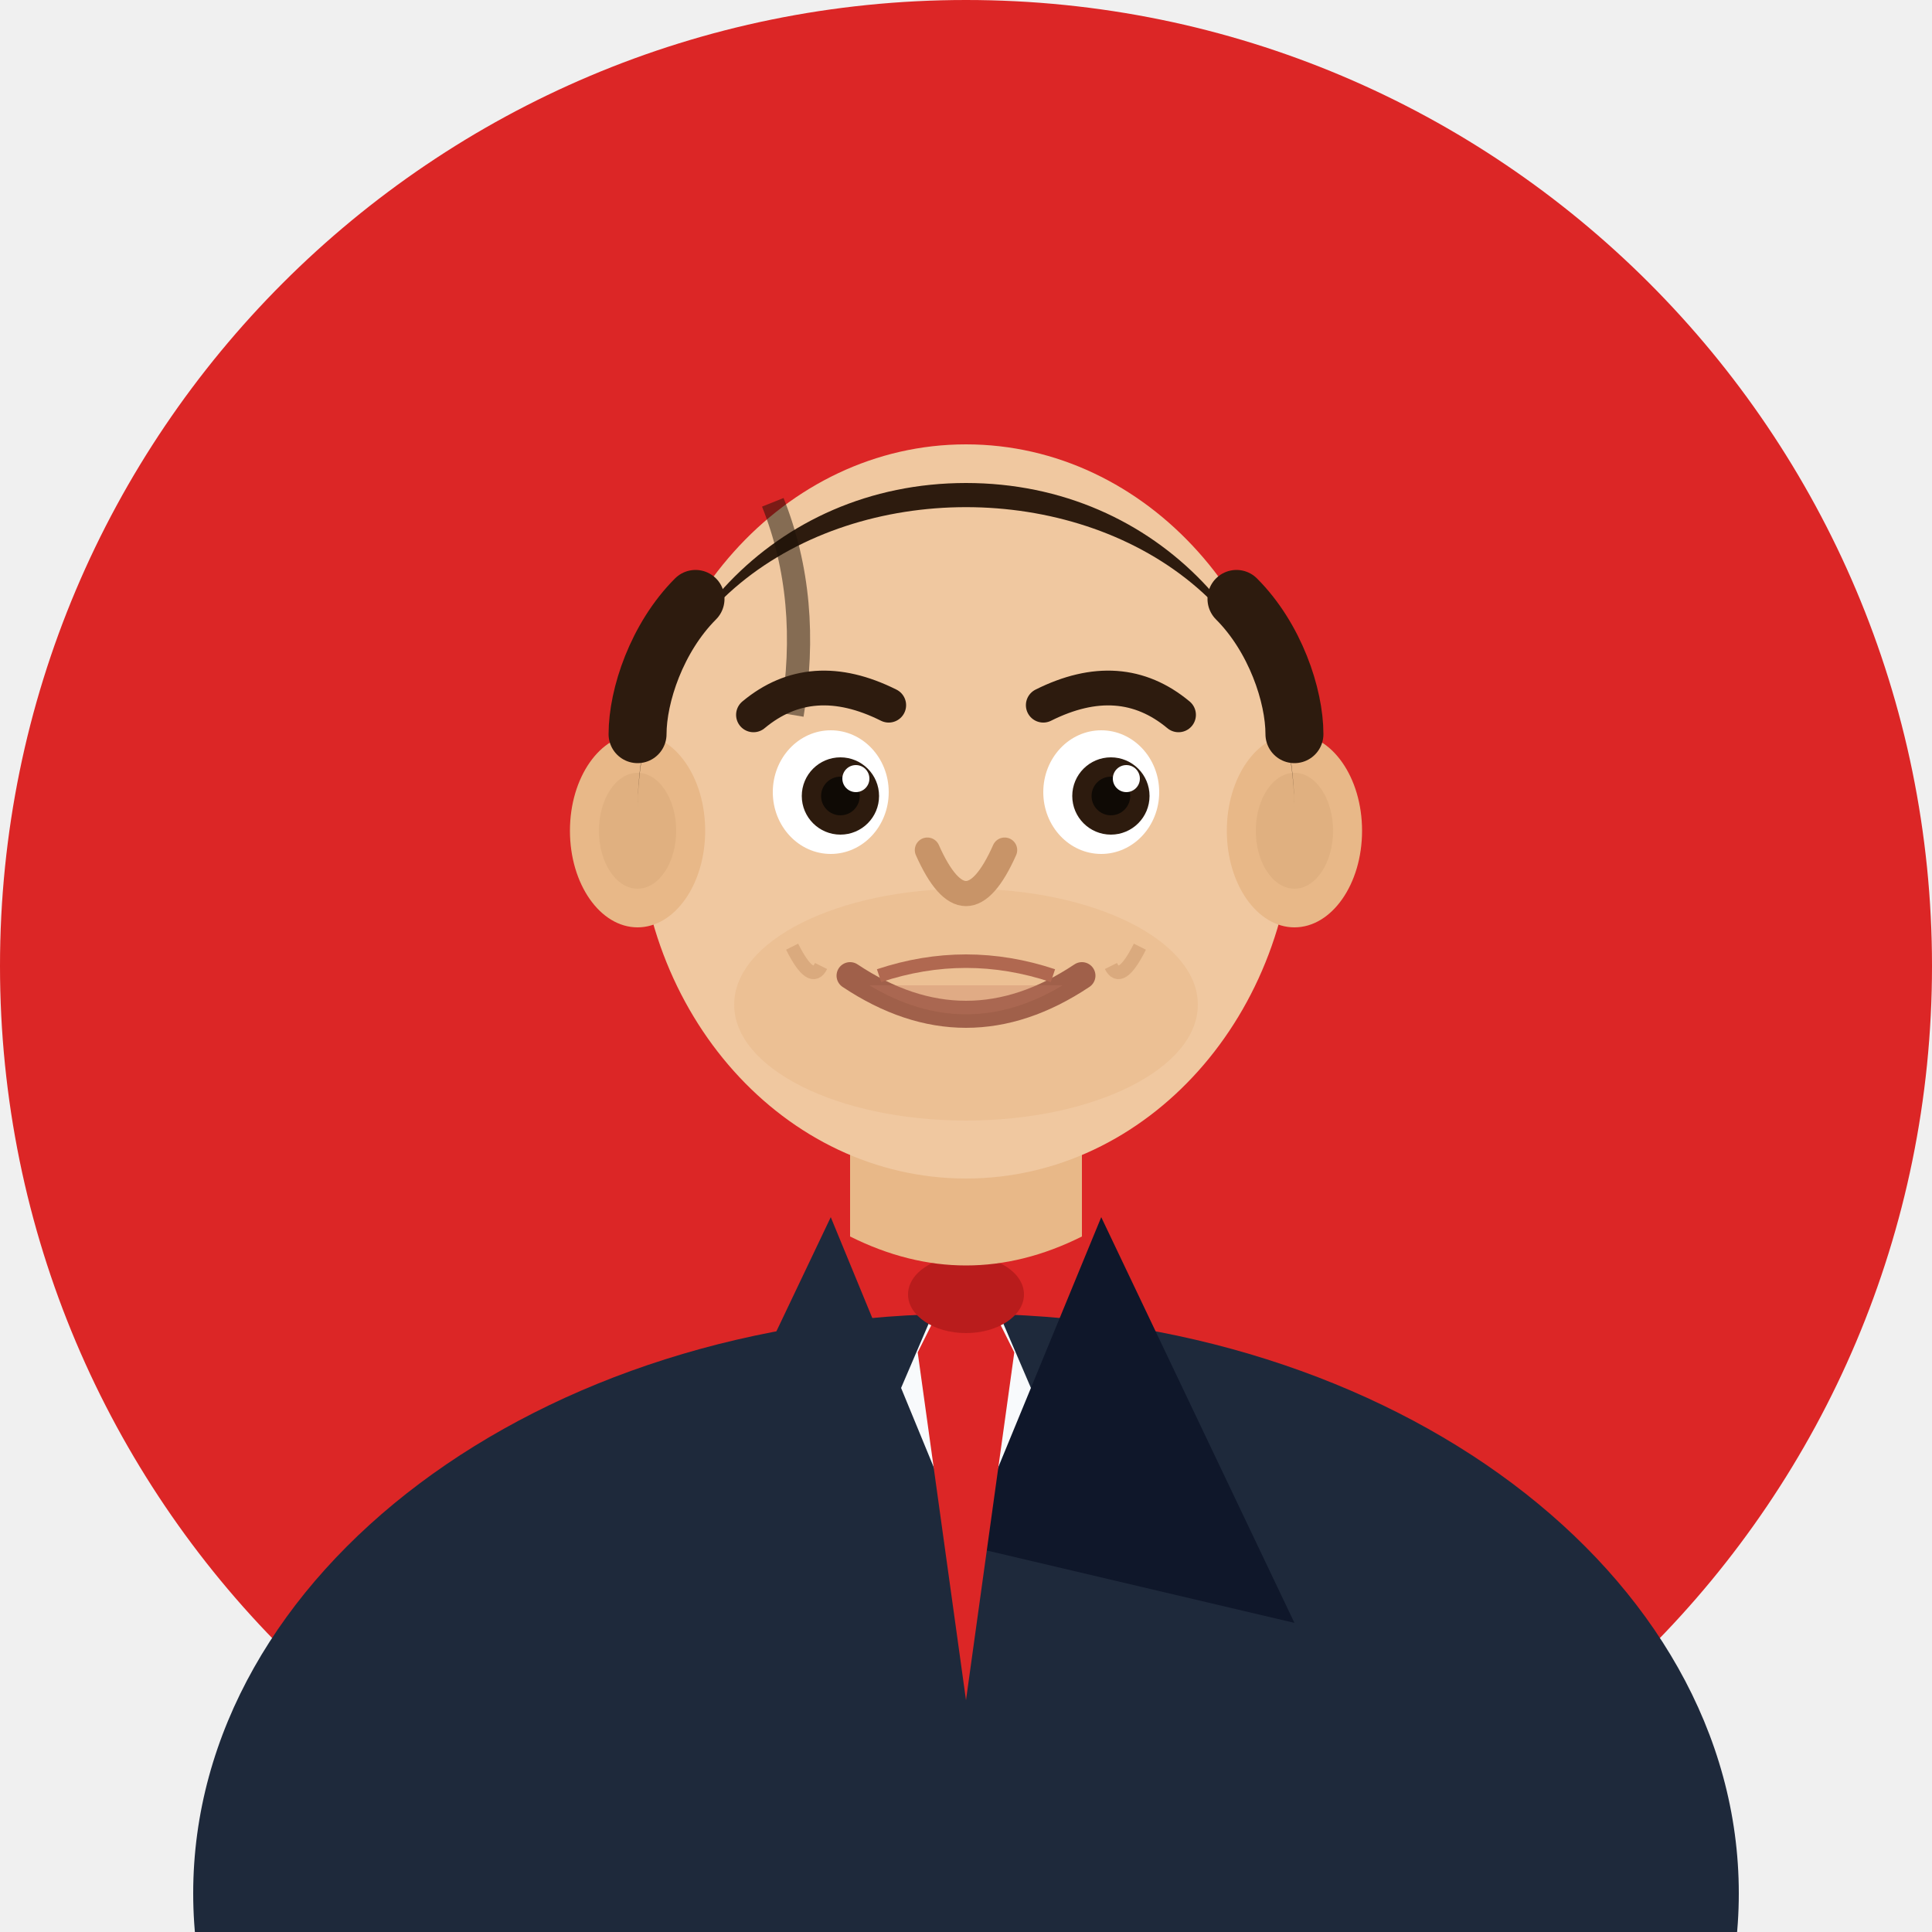
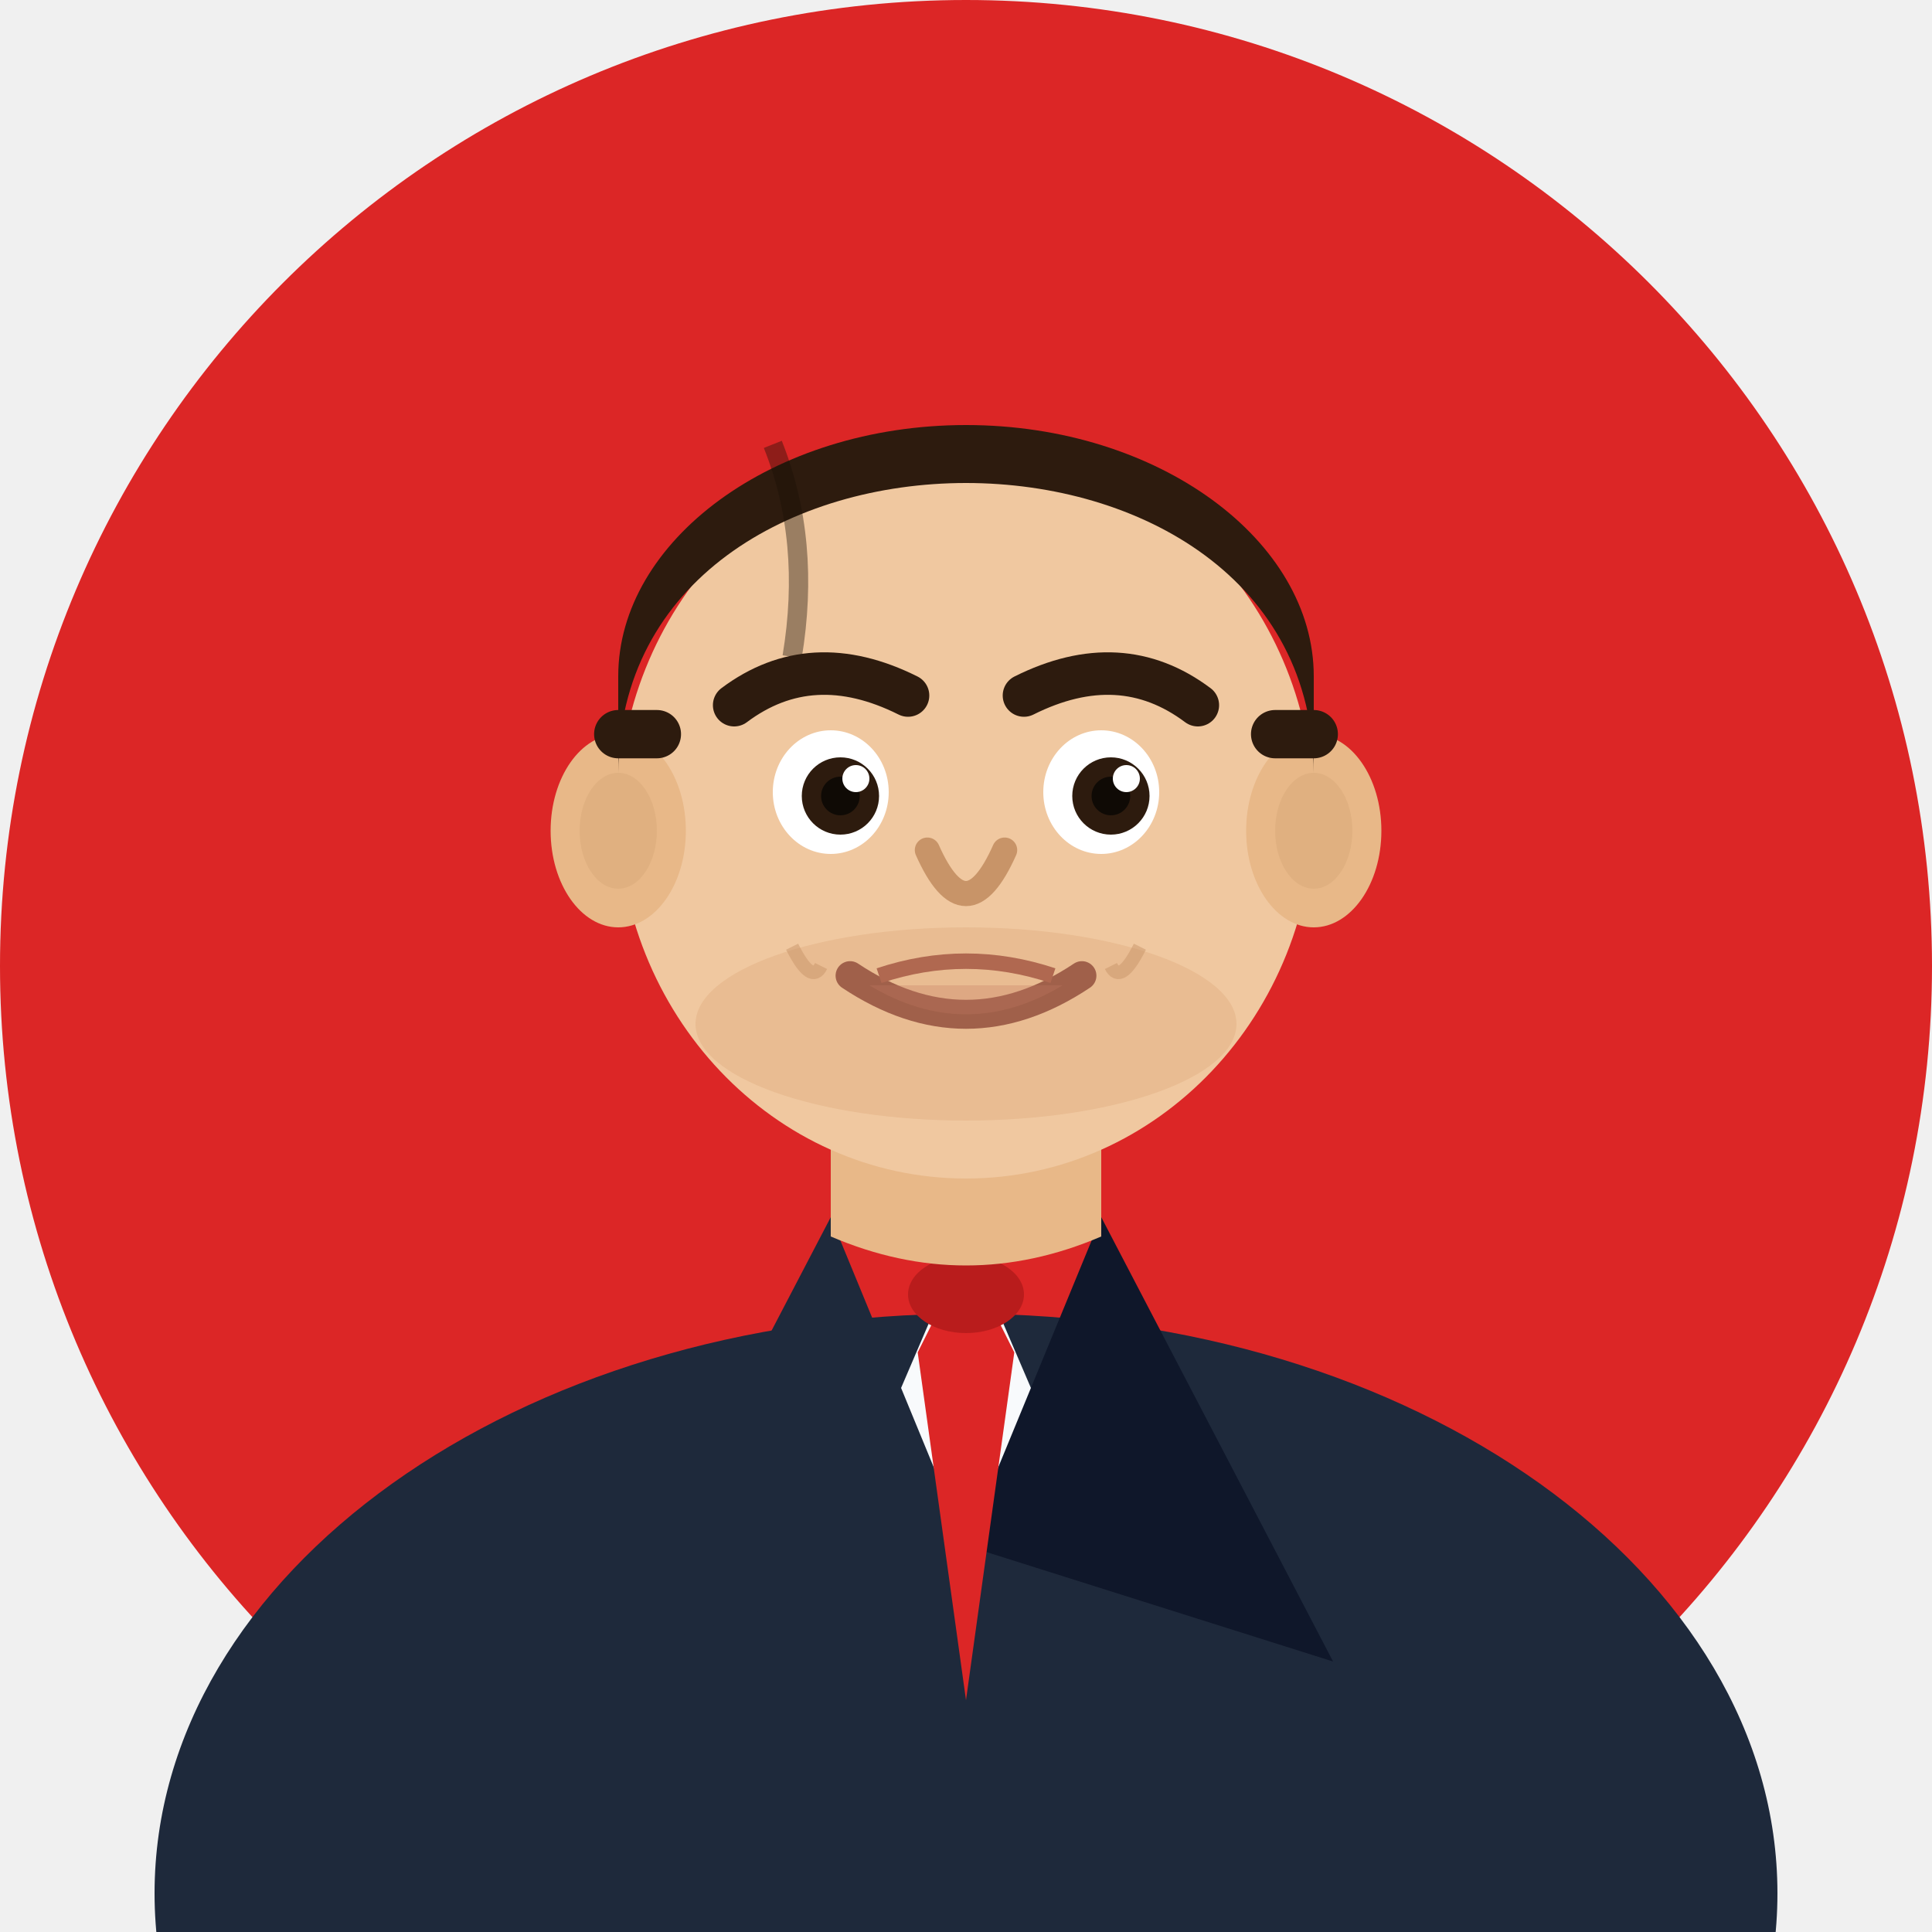
<svg xmlns="http://www.w3.org/2000/svg" viewBox="0 0 100 100">
  <circle cx="50" cy="50" r="50" fill="#dc2626" />
-   <ellipse cx="50" cy="98" rx="40" ry="30" fill="#1e293b" />
+   <ellipse cx="50" cy="98" rx="42" ry="30" fill="#1e293b" />
  <polygon points="50,64 44,78 56,78" fill="#f8fafc" />
-   <polygon points="43,63 33,84 50,80" fill="#1e293b" />
-   <polygon points="57,63 67,84 50,80" fill="#0f172a" />
+   <polygon points="43,63 31,86 50,80" fill="#1e293b" />
+   <polygon points="57,63 69,86 50,80" fill="#0f172a" />
  <polygon points="50,65 47.5,70 50,88 52.5,70" fill="#dc2626" />
  <ellipse cx="50" cy="67" rx="3" ry="2" fill="#b91c1c" />
-   <path d="M44,57 L44,64 Q50,67 56,64 L56,57" fill="#e8b888" />
-   <ellipse cx="50" cy="42" rx="17" ry="19" fill="#f0c8a0" />
-   <ellipse cx="50" cy="52" rx="12" ry="6" fill="#e8b888" opacity="0.5" />
-   <ellipse cx="33" cy="43" rx="3.5" ry="5" fill="#e8b888" />
-   <ellipse cx="33" cy="43" rx="2" ry="3" fill="#d4a574" opacity="0.4" />
-   <ellipse cx="67" cy="43" rx="3.5" ry="5" fill="#e8b888" />
-   <ellipse cx="67" cy="43" rx="2" ry="3" fill="#d4a574" opacity="0.4" />
-   <path d="M33,42 C33,21 67,21 67,42 C67,33 60,25 50,25 C40,25 33,33 33,42Z" fill="#2d1b0e" />
-   <path d="M40,26 Q42,31 41,37" stroke="#1a0f06" stroke-width="1.2" fill="none" opacity="0.5" />
-   <path d="M33,38 C33,36 34,33 36,31" stroke="#2d1b0e" stroke-width="3" fill="none" stroke-linecap="round" />
-   <path d="M67,38 C67,36 66,33 64,31" stroke="#2d1b0e" stroke-width="3" fill="none" stroke-linecap="round" />
-   <path d="M39,37 Q42,34.5 46,36.5" stroke="#2d1b0e" stroke-width="1.8" fill="none" stroke-linecap="round" />
-   <path d="M54,36.5 Q58,34.5 61,37" stroke="#2d1b0e" stroke-width="1.8" fill="none" stroke-linecap="round" />
+   <path d="M43,57 L43,64 Q50,67 57,64 L57,57" fill="#e8b888" />
+   <ellipse cx="50" cy="42" rx="18" ry="19" fill="#f0c8a0" />
+   <ellipse cx="50" cy="53" rx="14" ry="5" fill="#e0ad80" opacity="0.45" />
+   <ellipse cx="32" cy="43" rx="3.5" ry="5" fill="#e8b888" />
+   <ellipse cx="32" cy="43" rx="2" ry="3" fill="#d4a574" opacity="0.4" />
+   <ellipse cx="68" cy="43" rx="3.5" ry="5" fill="#e8b888" />
+   <ellipse cx="68" cy="43" rx="2" ry="3" fill="#d4a574" opacity="0.4" />
+   <path d="M32,40 C32,20 68,20 68,40 L68,35 C68,28 60,22 50,22 C40,22 32,28 32,35 Z" fill="#2d1b0e" />
+   <path d="M40,23 Q42,28 41,34" stroke="#1a0f06" stroke-width="1" fill="none" opacity="0.4" />
+   <path d="M32,38 L34,38" stroke="#2d1b0e" stroke-width="2.5" fill="none" stroke-linecap="round" />
+   <path d="M66,38 L68,38" stroke="#2d1b0e" stroke-width="2.5" fill="none" stroke-linecap="round" />
+   <path d="M38,36.5 Q42,33.5 47,36" stroke="#2d1b0e" stroke-width="2.2" fill="none" stroke-linecap="round" />
+   <path d="M53,36 Q58,33.5 62,36.5" stroke="#2d1b0e" stroke-width="2.2" fill="none" stroke-linecap="round" />
  <ellipse cx="43" cy="41" rx="3" ry="3.2" fill="#fff" />
  <ellipse cx="57" cy="41" rx="3" ry="3.2" fill="#fff" />
  <circle cx="43.5" cy="41.2" r="2" fill="#2d1b0e" />
  <circle cx="57.5" cy="41.2" r="2" fill="#2d1b0e" />
  <circle cx="43.5" cy="41.2" r="1" fill="#0f0a05" />
  <circle cx="57.5" cy="41.2" r="1" fill="#0f0a05" />
  <circle cx="44.3" cy="40.3" r="0.7" fill="#fff" />
  <circle cx="58.3" cy="40.3" r="0.7" fill="#fff" />
  <path d="M48,44 Q50,48.5 52,44" stroke="#c89468" stroke-width="1.3" fill="none" stroke-linecap="round" />
-   <path d="M44,50.5 Q50,54.5 56,50.5" stroke="#a0604a" stroke-width="1.4" fill="none" stroke-linecap="round" />
+   <path d="M44,50.5 Q50,54.5 56,50.5" stroke="#a0604a" stroke-width="1.5" fill="none" stroke-linecap="round" />
  <path d="M45,51 Q50,54 55,51" fill="#c47a60" opacity="0.3" />
-   <path d="M45.5,50.5 Q50,49 54.5,50.5" stroke="#b06850" stroke-width="0.7" fill="none" />
+   <path d="M45.5,50.5 Q50,49 54.5,50.5" stroke="#b06850" stroke-width="0.8" fill="none" />
  <path d="M41,49 Q42,51 42.5,50" stroke="#c89468" stroke-width="0.7" fill="none" opacity="0.5" />
  <path d="M59,49 Q58,51 57.5,50" stroke="#c89468" stroke-width="0.7" fill="none" opacity="0.5" />
</svg>
